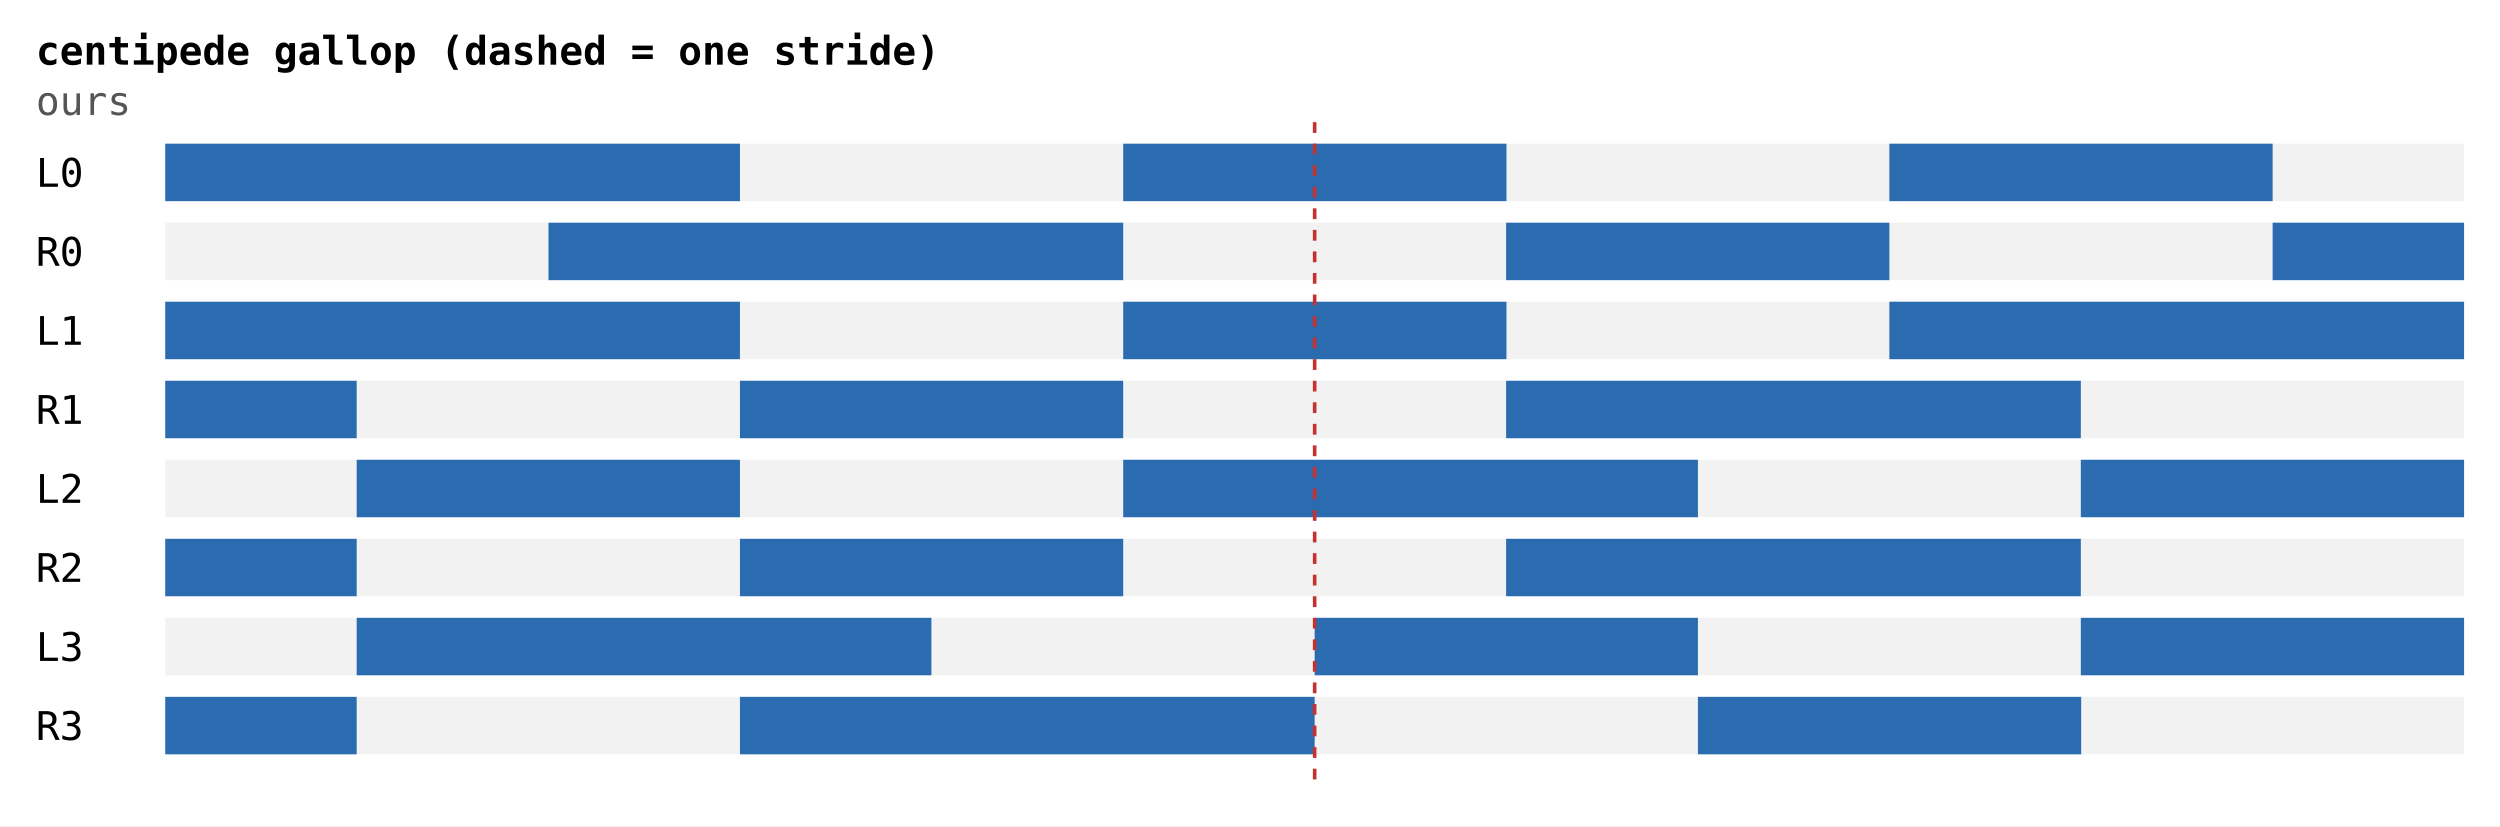
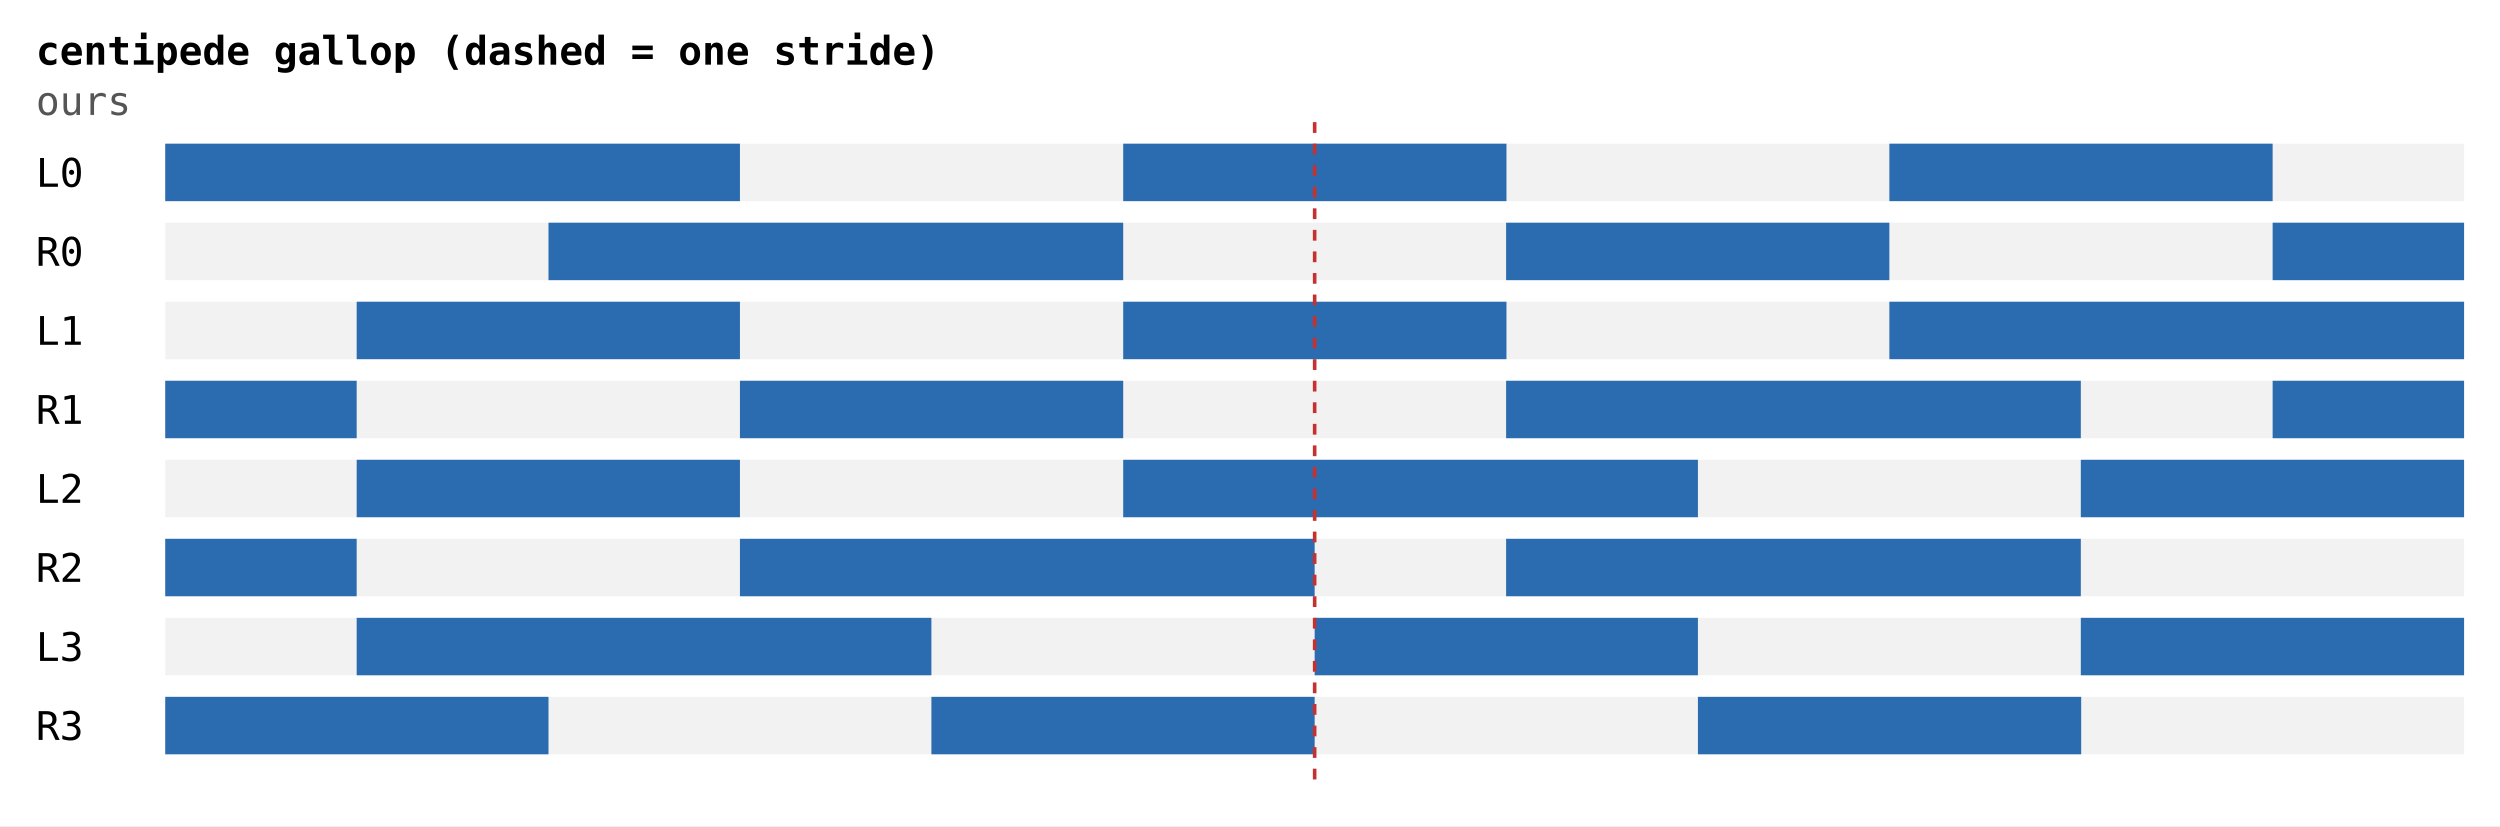
<svg xmlns="http://www.w3.org/2000/svg" width="696" height="230" font-family="monospace" font-size="11">
  <rect width="100%" height="100%" fill="#ffffff" />
  <text x="10" y="18" font-weight="bold">centipede gallop (dashed = one stride)</text>
  <text x="10" y="32" fill="#555">ours</text>
  <text x="10" y="52">L0</text>
  <rect x="46" y="40" width="640" height="16" fill="#f2f2f2" />
  <rect x="46.0" y="40" width="160.0" height="16" fill="#2b6cb0" />
  <rect x="312.7" y="40" width="106.7" height="16" fill="#2b6cb0" />
  <rect x="526.0" y="40" width="106.7" height="16" fill="#2b6cb0" />
  <text x="10" y="74">R0</text>
  <rect x="46" y="62" width="640" height="16" fill="#f2f2f2" />
  <rect x="152.7" y="62" width="160.0" height="16" fill="#2b6cb0" />
  <rect x="419.3" y="62" width="106.7" height="16" fill="#2b6cb0" />
  <rect x="632.7" y="62" width="53.3" height="16" fill="#2b6cb0" />
  <text x="10" y="96">L1</text>
  <rect x="46" y="84" width="640" height="16" fill="#f2f2f2" />
-   <rect x="46.0" y="84" width="160.0" height="16" fill="#2b6cb0" />
+   <rect x="99.3" y="84" width="106.7" height="16" fill="#2b6cb0" />
  <rect x="312.7" y="84" width="106.7" height="16" fill="#2b6cb0" />
  <rect x="526.0" y="84" width="160.0" height="16" fill="#2b6cb0" />
  <text x="10" y="118">R1</text>
  <rect x="46" y="106" width="640" height="16" fill="#f2f2f2" />
  <rect x="46.0" y="106" width="53.3" height="16" fill="#2b6cb0" />
  <rect x="206.0" y="106" width="106.7" height="16" fill="#2b6cb0" />
  <rect x="419.3" y="106" width="160.0" height="16" fill="#2b6cb0" />
+   <rect x="632.7" y="106" width="53.3" height="16" fill="#2b6cb0" />
  <text x="10" y="140">L2</text>
  <rect x="46" y="128" width="640" height="16" fill="#f2f2f2" />
  <rect x="99.3" y="128" width="106.7" height="16" fill="#2b6cb0" />
  <rect x="312.7" y="128" width="160.0" height="16" fill="#2b6cb0" />
  <rect x="579.3" y="128" width="106.7" height="16" fill="#2b6cb0" />
  <text x="10" y="162">R2</text>
  <rect x="46" y="150" width="640" height="16" fill="#f2f2f2" />
  <rect x="46.0" y="150" width="53.3" height="16" fill="#2b6cb0" />
-   <rect x="206.0" y="150" width="106.7" height="16" fill="#2b6cb0" />
+   <rect x="206.0" y="150" width="160.0" height="16" fill="#2b6cb0" />
  <rect x="419.3" y="150" width="160.0" height="16" fill="#2b6cb0" />
  <text x="10" y="184">L3</text>
  <rect x="46" y="172" width="640" height="16" fill="#f2f2f2" />
  <rect x="99.3" y="172" width="160.0" height="16" fill="#2b6cb0" />
  <rect x="366.0" y="172" width="106.7" height="16" fill="#2b6cb0" />
  <rect x="579.3" y="172" width="106.7" height="16" fill="#2b6cb0" />
  <text x="10" y="206">R3</text>
  <rect x="46" y="194" width="640" height="16" fill="#f2f2f2" />
-   <rect x="46.0" y="194" width="53.3" height="16" fill="#2b6cb0" />
-   <rect x="206.0" y="194" width="160.0" height="16" fill="#2b6cb0" />
+   <rect x="46.0" y="194" width="106.7" height="16" fill="#2b6cb0" />
+   <rect x="259.3" y="194" width="106.7" height="16" fill="#2b6cb0" />
  <rect x="472.7" y="194" width="106.7" height="16" fill="#2b6cb0" />
  <line x1="366.0" y1="34" x2="366.0" y2="220" stroke="#c53030" stroke-dasharray="3,3" />
</svg>
